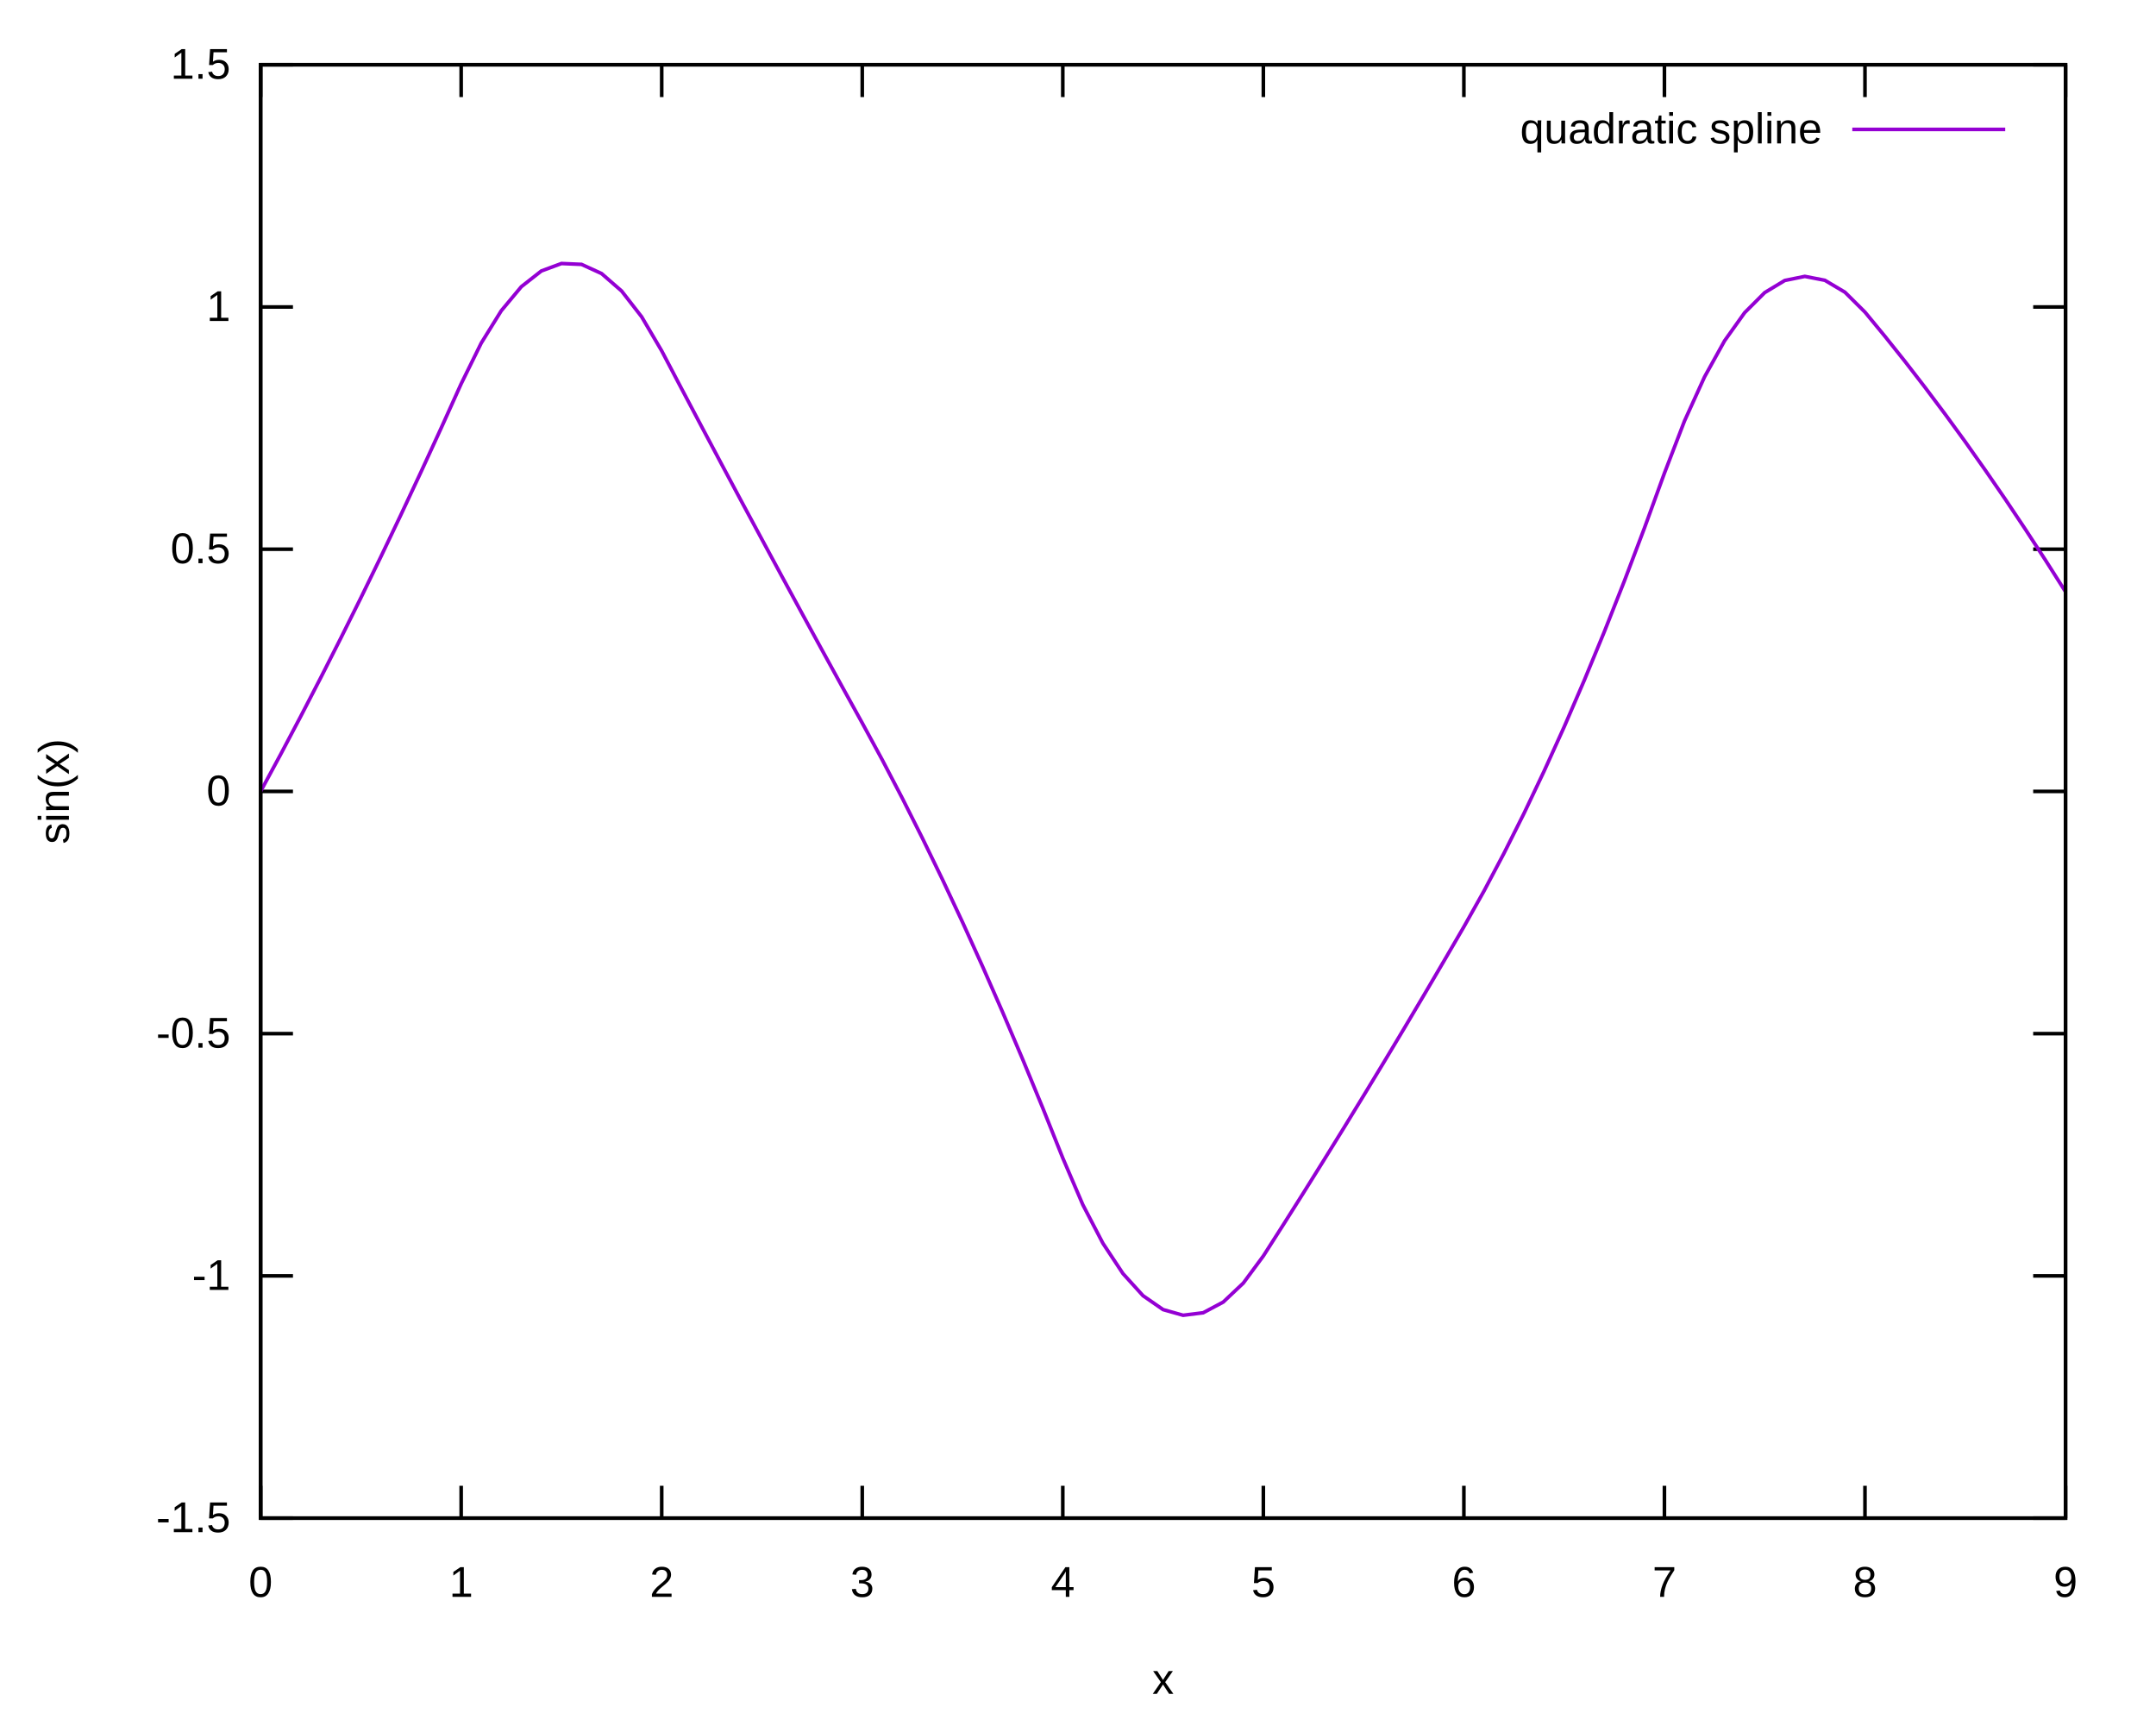
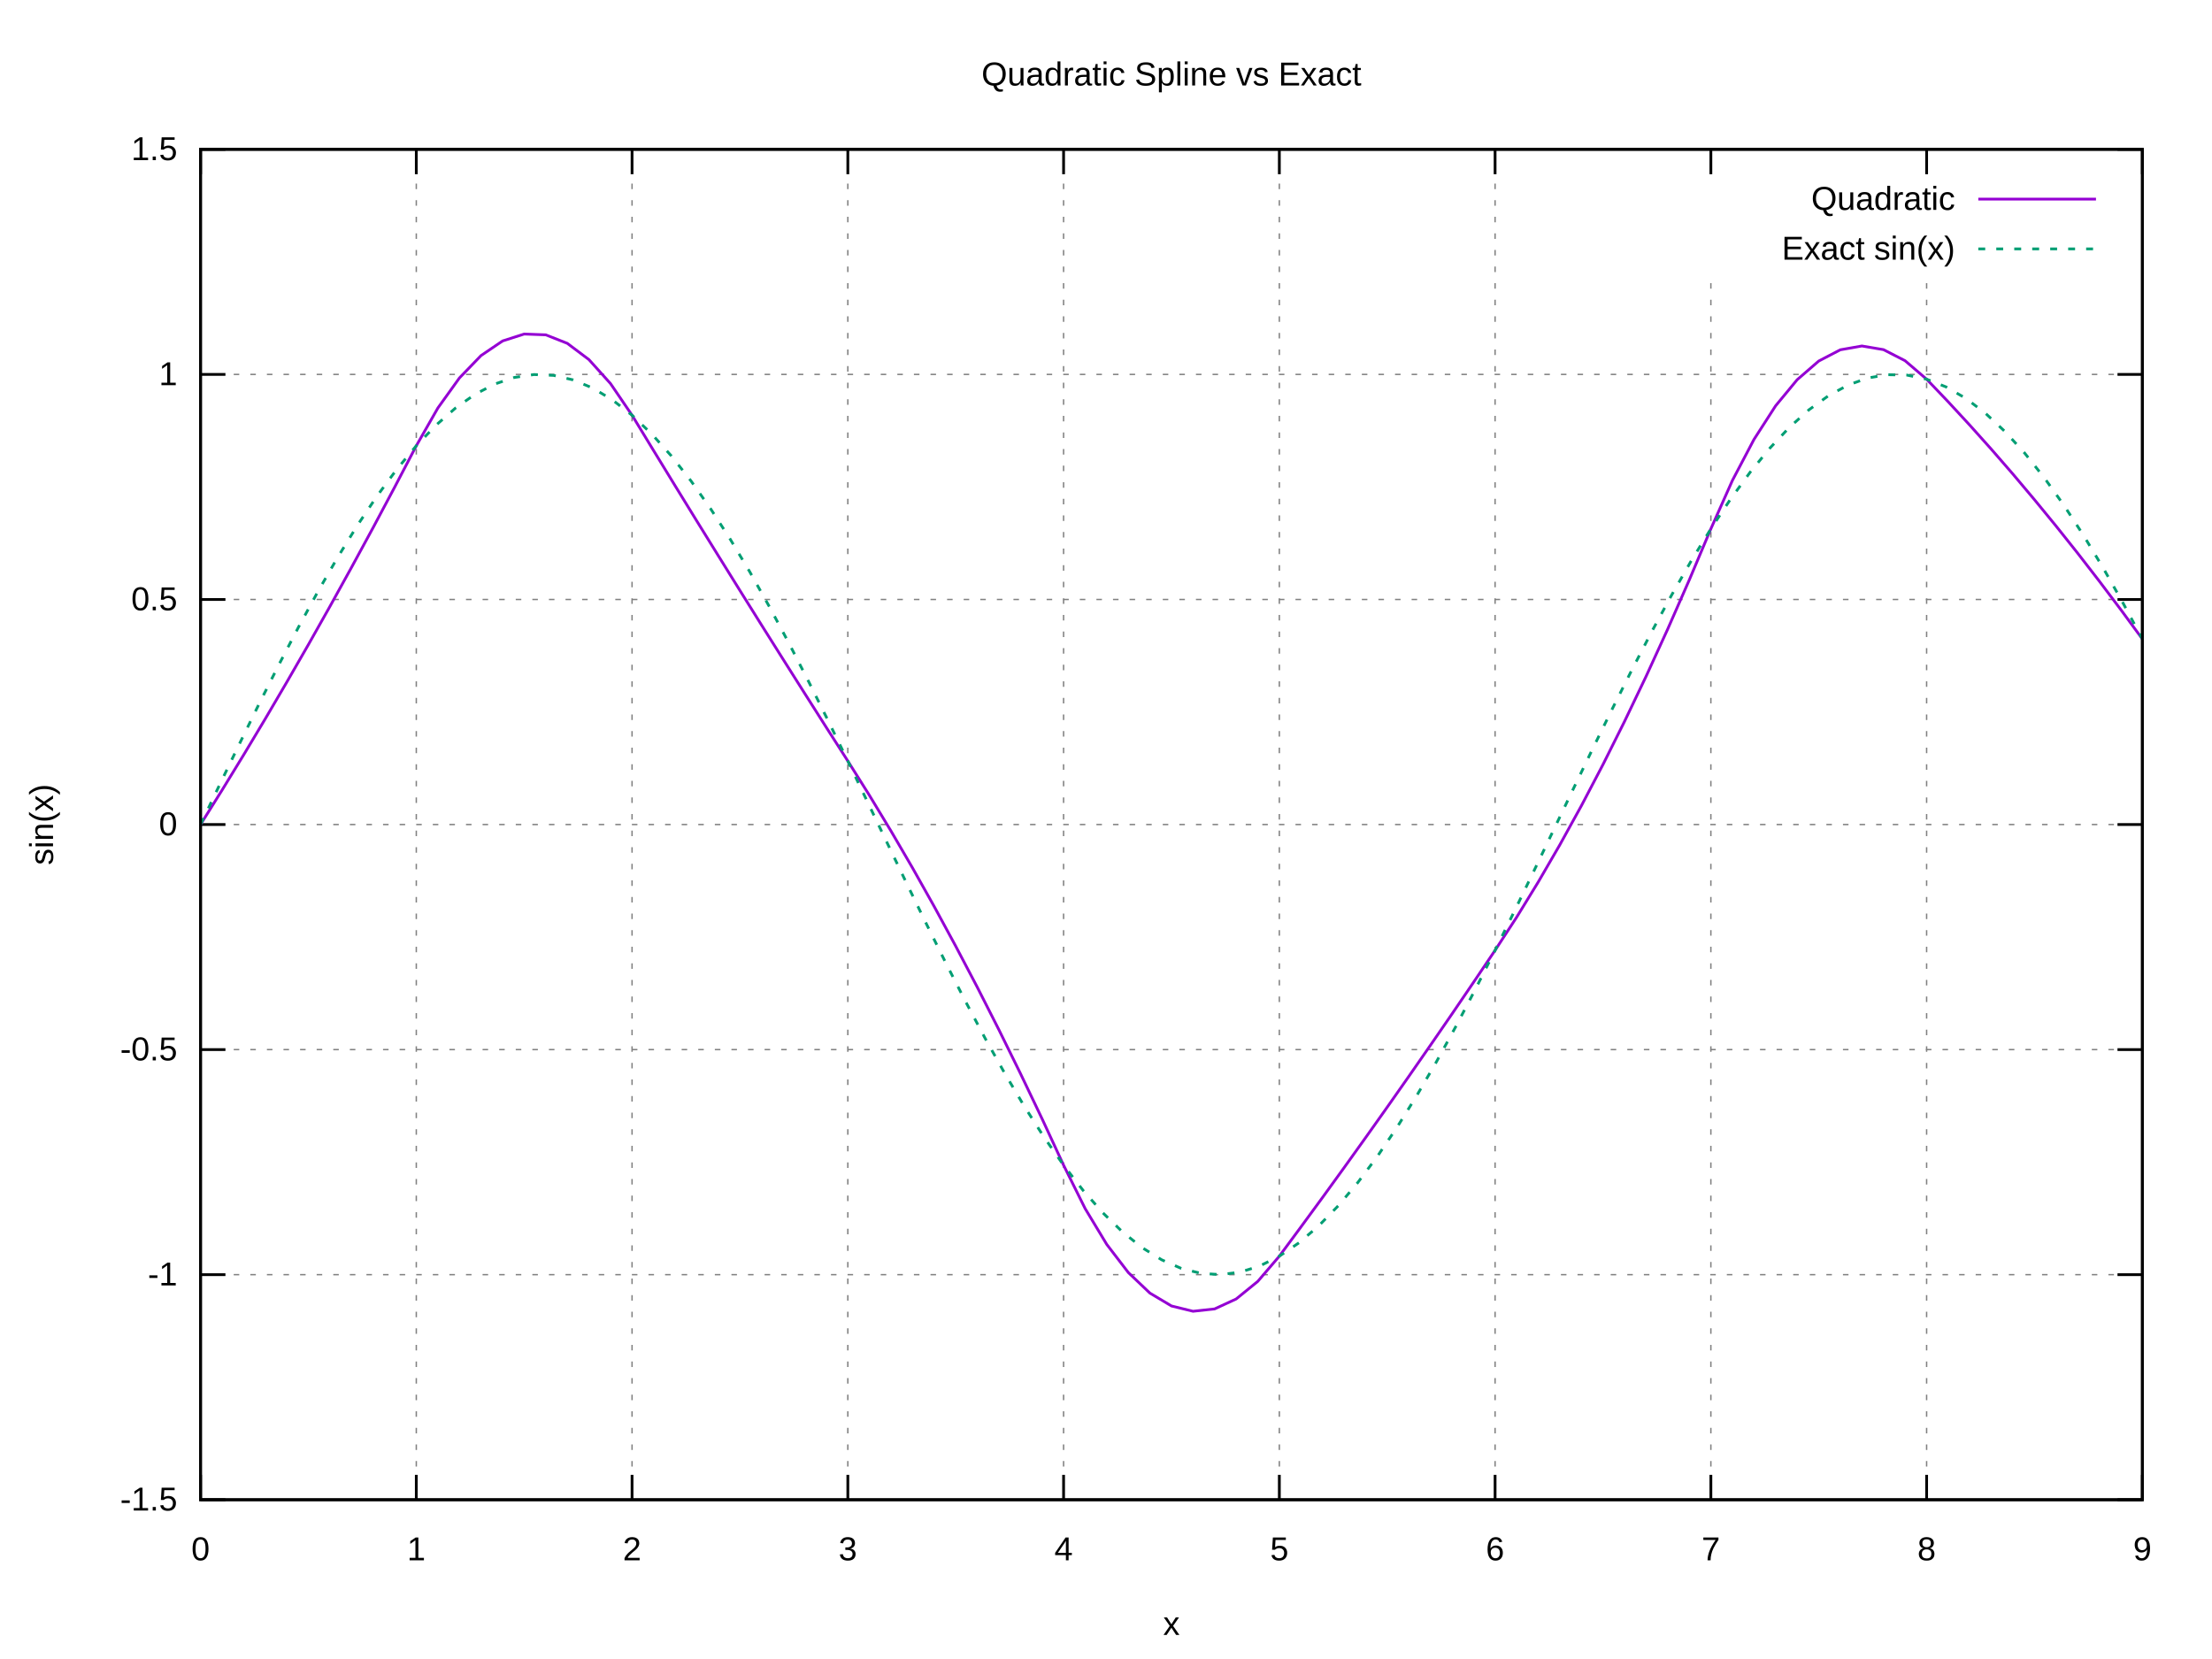
- <svg xmlns="http://www.w3.org/2000/svg" xmlns:xlink="http://www.w3.org/1999/xlink" width="600" height="480" viewBox="0 0 600 480">
+ <svg xmlns="http://www.w3.org/2000/svg" xmlns:xlink="http://www.w3.org/1999/xlink" width="800" height="600" viewBox="0 0 800 600">
  <g id="gnuplot_canvas">
-     <rect x="0" y="0" width="600" height="480" fill="none" />
+     <rect x="0" y="0" width="800" height="600" fill="none" />
    <defs>
      <circle id="gpDot" r="0.5" stroke-width="0.5" stroke="currentColor" />
      <path id="gpPt0" stroke-width="0.222" stroke="currentColor" d="M-1,0 h2 M0,-1 v2" />
      <path id="gpPt1" stroke-width="0.222" stroke="currentColor" d="M-1,-1 L1,1 M1,-1 L-1,1" />
      <path id="gpPt2" stroke-width="0.222" stroke="currentColor" d="M-1,0 L1,0 M0,-1 L0,1 M-1,-1 L1,1 M-1,1 L1,-1" />
      <rect id="gpPt3" stroke-width="0.222" stroke="currentColor" x="-1" y="-1" width="2" height="2" />
      <rect id="gpPt4" stroke-width="0.222" stroke="currentColor" fill="currentColor" x="-1" y="-1" width="2" height="2" />
      <circle id="gpPt5" stroke-width="0.222" stroke="currentColor" cx="0" cy="0" r="1" />
      <use xlink:href="#gpPt5" id="gpPt6" fill="currentColor" stroke="none" />
      <path id="gpPt7" stroke-width="0.222" stroke="currentColor" d="M0,-1.33 L-1.33,0.67 L1.33,0.67 z" />
      <use xlink:href="#gpPt7" id="gpPt8" fill="currentColor" stroke="none" />
      <use xlink:href="#gpPt7" id="gpPt9" stroke="currentColor" transform="rotate(180)" />
      <use xlink:href="#gpPt9" id="gpPt10" fill="currentColor" stroke="none" />
      <use xlink:href="#gpPt3" id="gpPt11" stroke="currentColor" transform="rotate(45)" />
      <use xlink:href="#gpPt11" id="gpPt12" fill="currentColor" stroke="none" />
      <path id="gpPt13" stroke-width="0.222" stroke="currentColor" d="M0,1.330 L1.265,0.411 L0.782,-1.067 L-0.782,-1.076 L-1.265,0.411 z" />
      <use xlink:href="#gpPt13" id="gpPt14" fill="currentColor" stroke="none" />
      <filter id="textbox" filterUnits="objectBoundingBox" x="0" y="0" height="1" width="1">
        <feFlood flood-color="white" flood-opacity="1" result="bgnd" />
        <feComposite in="SourceGraphic" in2="bgnd" operator="atop" />
      </filter>
      <filter id="greybox" filterUnits="objectBoundingBox" x="0" y="0" height="1" width="1">
        <feFlood flood-color="lightgrey" flood-opacity="1" result="grey" />
        <feComposite in="SourceGraphic" in2="grey" operator="atop" />
      </filter>
    </defs>
    <g fill="none" color="white" stroke="currentColor" stroke-width="1.00" stroke-linecap="butt" stroke-linejoin="miter">
</g>
    <g fill="none" color="black" stroke="currentColor" stroke-width="1.00" stroke-linecap="butt" stroke-linejoin="miter">
-       <path stroke="black" d="M72.53,422.40 L81.53,422.40 M574.82,422.40 L565.82,422.40  " />
-       <g transform="translate(64.14,426.30)" stroke="none" fill="black" font-family="Arial" font-size="12.00" text-anchor="end">
+ </g>
+     <g fill="none" color="black" stroke="black" stroke-width="0.50" stroke-linecap="butt" stroke-linejoin="miter">
+ </g>
+     <g fill="none" color="gray" stroke="currentColor" stroke-width="0.50" stroke-linecap="butt" stroke-linejoin="miter">
+       <path stroke="gray" stroke-dasharray="2,4" class="gridline" d="M72.53,542.40 L774.82,542.40  " />
+     </g>
+     <g fill="none" color="gray" stroke="gray" stroke-width="1.00" stroke-linecap="butt" stroke-linejoin="miter">
+ </g>
+     <g fill="none" color="black" stroke="currentColor" stroke-width="1.00" stroke-linecap="butt" stroke-linejoin="miter">
+       <path stroke="black" d="M72.53,542.40 L81.53,542.40 M774.82,542.40 L765.82,542.40  " />
+       <g transform="translate(64.14,546.30)" stroke="none" fill="black" font-family="Arial" font-size="12.00" text-anchor="end">
        <text>
          <tspan font-family="Arial">-1.5</tspan>
        </text>
      </g>
    </g>
    <g fill="none" color="black" stroke="currentColor" stroke-width="1.00" stroke-linecap="butt" stroke-linejoin="miter">
-       <path stroke="black" d="M72.53,355.00 L81.53,355.00 M574.82,355.00 L565.82,355.00  " />
-       <g transform="translate(64.14,358.90)" stroke="none" fill="black" font-family="Arial" font-size="12.00" text-anchor="end">
+ </g>
+     <g fill="none" color="black" stroke="black" stroke-width="0.50" stroke-linecap="butt" stroke-linejoin="miter">
+ </g>
+     <g fill="none" color="gray" stroke="currentColor" stroke-width="0.50" stroke-linecap="butt" stroke-linejoin="miter">
+       <path stroke="gray" stroke-dasharray="2,4" class="gridline" d="M72.53,461.00 L774.82,461.00  " />
+     </g>
+     <g fill="none" color="gray" stroke="gray" stroke-width="1.00" stroke-linecap="butt" stroke-linejoin="miter">
+ </g>
+     <g fill="none" color="black" stroke="currentColor" stroke-width="1.00" stroke-linecap="butt" stroke-linejoin="miter">
+       <path stroke="black" d="M72.53,461.00 L81.53,461.00 M774.82,461.00 L765.82,461.00  " />
+       <g transform="translate(64.14,464.90)" stroke="none" fill="black" font-family="Arial" font-size="12.00" text-anchor="end">
        <text>
          <tspan font-family="Arial">-1</tspan>
        </text>
      </g>
    </g>
    <g fill="none" color="black" stroke="currentColor" stroke-width="1.00" stroke-linecap="butt" stroke-linejoin="miter">
-       <path stroke="black" d="M72.53,287.60 L81.53,287.60 M574.82,287.60 L565.82,287.60  " />
-       <g transform="translate(64.14,291.50)" stroke="none" fill="black" font-family="Arial" font-size="12.00" text-anchor="end">
+ </g>
+     <g fill="none" color="black" stroke="black" stroke-width="0.50" stroke-linecap="butt" stroke-linejoin="miter">
+ </g>
+     <g fill="none" color="gray" stroke="currentColor" stroke-width="0.50" stroke-linecap="butt" stroke-linejoin="miter">
+       <path stroke="gray" stroke-dasharray="2,4" class="gridline" d="M72.53,379.60 L774.82,379.60  " />
+     </g>
+     <g fill="none" color="gray" stroke="gray" stroke-width="1.00" stroke-linecap="butt" stroke-linejoin="miter">
+ </g>
+     <g fill="none" color="black" stroke="currentColor" stroke-width="1.00" stroke-linecap="butt" stroke-linejoin="miter">
+       <path stroke="black" d="M72.53,379.60 L81.53,379.60 M774.82,379.60 L765.82,379.60  " />
+       <g transform="translate(64.14,383.50)" stroke="none" fill="black" font-family="Arial" font-size="12.00" text-anchor="end">
        <text>
          <tspan font-family="Arial">-0.5</tspan>
        </text>
      </g>
    </g>
    <g fill="none" color="black" stroke="currentColor" stroke-width="1.00" stroke-linecap="butt" stroke-linejoin="miter">
-       <path stroke="black" d="M72.53,220.20 L81.53,220.20 M574.82,220.20 L565.82,220.20  " />
-       <g transform="translate(64.14,224.10)" stroke="none" fill="black" font-family="Arial" font-size="12.00" text-anchor="end">
+ </g>
+     <g fill="none" color="black" stroke="black" stroke-width="0.50" stroke-linecap="butt" stroke-linejoin="miter">
+ </g>
+     <g fill="none" color="gray" stroke="currentColor" stroke-width="0.50" stroke-linecap="butt" stroke-linejoin="miter">
+       <path stroke="gray" stroke-dasharray="2,4" class="gridline" d="M72.53,298.20 L774.82,298.20  " />
+     </g>
+     <g fill="none" color="gray" stroke="gray" stroke-width="1.00" stroke-linecap="butt" stroke-linejoin="miter">
+ </g>
+     <g fill="none" color="black" stroke="currentColor" stroke-width="1.00" stroke-linecap="butt" stroke-linejoin="miter">
+       <path stroke="black" d="M72.53,298.20 L81.53,298.20 M774.82,298.20 L765.82,298.20  " />
+       <g transform="translate(64.14,302.10)" stroke="none" fill="black" font-family="Arial" font-size="12.00" text-anchor="end">
        <text>
          <tspan font-family="Arial"> 0</tspan>
        </text>
      </g>
    </g>
    <g fill="none" color="black" stroke="currentColor" stroke-width="1.00" stroke-linecap="butt" stroke-linejoin="miter">
-       <path stroke="black" d="M72.53,152.81 L81.53,152.81 M574.82,152.81 L565.82,152.81  " />
-       <g transform="translate(64.14,156.71)" stroke="none" fill="black" font-family="Arial" font-size="12.00" text-anchor="end">
+ </g>
+     <g fill="none" color="black" stroke="black" stroke-width="0.50" stroke-linecap="butt" stroke-linejoin="miter">
+ </g>
+     <g fill="none" color="gray" stroke="currentColor" stroke-width="0.50" stroke-linecap="butt" stroke-linejoin="miter">
+       <path stroke="gray" stroke-dasharray="2,4" class="gridline" d="M72.53,216.81 L774.82,216.81  " />
+     </g>
+     <g fill="none" color="gray" stroke="gray" stroke-width="1.00" stroke-linecap="butt" stroke-linejoin="miter">
+ </g>
+     <g fill="none" color="black" stroke="currentColor" stroke-width="1.00" stroke-linecap="butt" stroke-linejoin="miter">
+       <path stroke="black" d="M72.53,216.81 L81.53,216.81 M774.82,216.81 L765.82,216.81  " />
+       <g transform="translate(64.14,220.71)" stroke="none" fill="black" font-family="Arial" font-size="12.00" text-anchor="end">
        <text>
          <tspan font-family="Arial"> 0.5</tspan>
        </text>
      </g>
    </g>
    <g fill="none" color="black" stroke="currentColor" stroke-width="1.00" stroke-linecap="butt" stroke-linejoin="miter">
-       <path stroke="black" d="M72.53,85.41 L81.53,85.41 M574.82,85.41 L565.82,85.41  " />
-       <g transform="translate(64.14,89.31)" stroke="none" fill="black" font-family="Arial" font-size="12.00" text-anchor="end">
+ </g>
+     <g fill="none" color="black" stroke="black" stroke-width="0.50" stroke-linecap="butt" stroke-linejoin="miter">
+ </g>
+     <g fill="none" color="gray" stroke="currentColor" stroke-width="0.50" stroke-linecap="butt" stroke-linejoin="miter">
+       <path stroke="gray" stroke-dasharray="2,4" class="gridline" d="M72.53,135.41 L774.82,135.41  " />
+     </g>
+     <g fill="none" color="gray" stroke="gray" stroke-width="1.00" stroke-linecap="butt" stroke-linejoin="miter">
+ </g>
+     <g fill="none" color="black" stroke="currentColor" stroke-width="1.00" stroke-linecap="butt" stroke-linejoin="miter">
+       <path stroke="black" d="M72.53,135.41 L81.53,135.41 M774.82,135.41 L765.82,135.41  " />
+       <g transform="translate(64.14,139.31)" stroke="none" fill="black" font-family="Arial" font-size="12.00" text-anchor="end">
        <text>
          <tspan font-family="Arial"> 1</tspan>
        </text>
      </g>
    </g>
    <g fill="none" color="black" stroke="currentColor" stroke-width="1.00" stroke-linecap="butt" stroke-linejoin="miter">
-       <path stroke="black" d="M72.53,18.01 L81.53,18.01 M574.82,18.01 L565.82,18.01  " />
-       <g transform="translate(64.14,21.91)" stroke="none" fill="black" font-family="Arial" font-size="12.00" text-anchor="end">
+ </g>
+     <g fill="none" color="black" stroke="black" stroke-width="0.50" stroke-linecap="butt" stroke-linejoin="miter">
+ </g>
+     <g fill="none" color="gray" stroke="currentColor" stroke-width="0.50" stroke-linecap="butt" stroke-linejoin="miter">
+       <path stroke="gray" stroke-dasharray="2,4" class="gridline" d="M72.53,54.01 L774.82,54.01  " />
+     </g>
+     <g fill="none" color="gray" stroke="gray" stroke-width="1.00" stroke-linecap="butt" stroke-linejoin="miter">
+ </g>
+     <g fill="none" color="black" stroke="currentColor" stroke-width="1.00" stroke-linecap="butt" stroke-linejoin="miter">
+       <path stroke="black" d="M72.53,54.01 L81.53,54.01 M774.82,54.01 L765.82,54.01  " />
+       <g transform="translate(64.14,57.91)" stroke="none" fill="black" font-family="Arial" font-size="12.00" text-anchor="end">
        <text>
          <tspan font-family="Arial"> 1.5</tspan>
        </text>
      </g>
    </g>
    <g fill="none" color="black" stroke="currentColor" stroke-width="1.00" stroke-linecap="butt" stroke-linejoin="miter">
-       <path stroke="black" d="M72.53,422.40 L72.53,413.40 M72.53,18.01 L72.53,27.01  " />
-       <g transform="translate(72.53,444.30)" stroke="none" fill="black" font-family="Arial" font-size="12.00" text-anchor="middle">
+ </g>
+     <g fill="none" color="black" stroke="black" stroke-width="0.50" stroke-linecap="butt" stroke-linejoin="miter">
+ </g>
+     <g fill="none" color="gray" stroke="currentColor" stroke-width="0.50" stroke-linecap="butt" stroke-linejoin="miter">
+       <path stroke="gray" stroke-dasharray="2,4" class="gridline" d="M72.53,542.40 L72.53,54.01  " />
+     </g>
+     <g fill="none" color="gray" stroke="gray" stroke-width="1.00" stroke-linecap="butt" stroke-linejoin="miter">
+ </g>
+     <g fill="none" color="black" stroke="currentColor" stroke-width="1.00" stroke-linecap="butt" stroke-linejoin="miter">
+       <path stroke="black" d="M72.53,542.40 L72.53,533.40 M72.53,54.01 L72.53,63.01  " />
+       <g transform="translate(72.53,564.30)" stroke="none" fill="black" font-family="Arial" font-size="12.00" text-anchor="middle">
        <text>
          <tspan font-family="Arial"> 0</tspan>
        </text>
      </g>
    </g>
    <g fill="none" color="black" stroke="currentColor" stroke-width="1.00" stroke-linecap="butt" stroke-linejoin="miter">
-       <path stroke="black" d="M128.34,422.40 L128.34,413.40 M128.34,18.01 L128.34,27.01  " />
-       <g transform="translate(128.34,444.30)" stroke="none" fill="black" font-family="Arial" font-size="12.00" text-anchor="middle">
+ </g>
+     <g fill="none" color="black" stroke="black" stroke-width="0.50" stroke-linecap="butt" stroke-linejoin="miter">
+ </g>
+     <g fill="none" color="gray" stroke="currentColor" stroke-width="0.50" stroke-linecap="butt" stroke-linejoin="miter">
+       <path stroke="gray" stroke-dasharray="2,4" class="gridline" d="M150.56,542.40 L150.56,54.01  " />
+     </g>
+     <g fill="none" color="gray" stroke="gray" stroke-width="1.00" stroke-linecap="butt" stroke-linejoin="miter">
+ </g>
+     <g fill="none" color="black" stroke="currentColor" stroke-width="1.00" stroke-linecap="butt" stroke-linejoin="miter">
+       <path stroke="black" d="M150.56,542.40 L150.56,533.40 M150.56,54.01 L150.56,63.01  " />
+       <g transform="translate(150.56,564.30)" stroke="none" fill="black" font-family="Arial" font-size="12.00" text-anchor="middle">
        <text>
          <tspan font-family="Arial"> 1</tspan>
        </text>
      </g>
    </g>
    <g fill="none" color="black" stroke="currentColor" stroke-width="1.00" stroke-linecap="butt" stroke-linejoin="miter">
-       <path stroke="black" d="M184.15,422.40 L184.15,413.40 M184.15,18.01 L184.15,27.01  " />
-       <g transform="translate(184.15,444.30)" stroke="none" fill="black" font-family="Arial" font-size="12.00" text-anchor="middle">
+ </g>
+     <g fill="none" color="black" stroke="black" stroke-width="0.50" stroke-linecap="butt" stroke-linejoin="miter">
+ </g>
+     <g fill="none" color="gray" stroke="currentColor" stroke-width="0.50" stroke-linecap="butt" stroke-linejoin="miter">
+       <path stroke="gray" stroke-dasharray="2,4" class="gridline" d="M228.59,542.40 L228.59,54.01  " />
+     </g>
+     <g fill="none" color="gray" stroke="gray" stroke-width="1.00" stroke-linecap="butt" stroke-linejoin="miter">
+ </g>
+     <g fill="none" color="black" stroke="currentColor" stroke-width="1.00" stroke-linecap="butt" stroke-linejoin="miter">
+       <path stroke="black" d="M228.59,542.40 L228.59,533.40 M228.59,54.01 L228.59,63.01  " />
+       <g transform="translate(228.59,564.30)" stroke="none" fill="black" font-family="Arial" font-size="12.00" text-anchor="middle">
        <text>
          <tspan font-family="Arial"> 2</tspan>
        </text>
      </g>
    </g>
    <g fill="none" color="black" stroke="currentColor" stroke-width="1.00" stroke-linecap="butt" stroke-linejoin="miter">
-       <path stroke="black" d="M239.96,422.40 L239.96,413.40 M239.96,18.01 L239.96,27.01  " />
-       <g transform="translate(239.96,444.30)" stroke="none" fill="black" font-family="Arial" font-size="12.00" text-anchor="middle">
+ </g>
+     <g fill="none" color="black" stroke="black" stroke-width="0.50" stroke-linecap="butt" stroke-linejoin="miter">
+ </g>
+     <g fill="none" color="gray" stroke="currentColor" stroke-width="0.50" stroke-linecap="butt" stroke-linejoin="miter">
+       <path stroke="gray" stroke-dasharray="2,4" class="gridline" d="M306.63,542.40 L306.63,54.01  " />
+     </g>
+     <g fill="none" color="gray" stroke="gray" stroke-width="1.00" stroke-linecap="butt" stroke-linejoin="miter">
+ </g>
+     <g fill="none" color="black" stroke="currentColor" stroke-width="1.00" stroke-linecap="butt" stroke-linejoin="miter">
+       <path stroke="black" d="M306.63,542.40 L306.63,533.40 M306.63,54.01 L306.63,63.01  " />
+       <g transform="translate(306.63,564.30)" stroke="none" fill="black" font-family="Arial" font-size="12.00" text-anchor="middle">
        <text>
          <tspan font-family="Arial"> 3</tspan>
        </text>
      </g>
    </g>
    <g fill="none" color="black" stroke="currentColor" stroke-width="1.00" stroke-linecap="butt" stroke-linejoin="miter">
-       <path stroke="black" d="M295.77,422.40 L295.77,413.40 M295.77,18.01 L295.77,27.01  " />
-       <g transform="translate(295.77,444.30)" stroke="none" fill="black" font-family="Arial" font-size="12.00" text-anchor="middle">
+ </g>
+     <g fill="none" color="black" stroke="black" stroke-width="0.50" stroke-linecap="butt" stroke-linejoin="miter">
+ </g>
+     <g fill="none" color="gray" stroke="currentColor" stroke-width="0.50" stroke-linecap="butt" stroke-linejoin="miter">
+       <path stroke="gray" stroke-dasharray="2,4" class="gridline" d="M384.66,542.40 L384.66,54.01  " />
+     </g>
+     <g fill="none" color="gray" stroke="gray" stroke-width="1.00" stroke-linecap="butt" stroke-linejoin="miter">
+ </g>
+     <g fill="none" color="black" stroke="currentColor" stroke-width="1.00" stroke-linecap="butt" stroke-linejoin="miter">
+       <path stroke="black" d="M384.66,542.40 L384.66,533.40 M384.66,54.01 L384.66,63.01  " />
+       <g transform="translate(384.66,564.30)" stroke="none" fill="black" font-family="Arial" font-size="12.00" text-anchor="middle">
        <text>
          <tspan font-family="Arial"> 4</tspan>
        </text>
      </g>
    </g>
    <g fill="none" color="black" stroke="currentColor" stroke-width="1.00" stroke-linecap="butt" stroke-linejoin="miter">
-       <path stroke="black" d="M351.58,422.40 L351.58,413.40 M351.58,18.01 L351.58,27.01  " />
-       <g transform="translate(351.58,444.30)" stroke="none" fill="black" font-family="Arial" font-size="12.00" text-anchor="middle">
+ </g>
+     <g fill="none" color="black" stroke="black" stroke-width="0.50" stroke-linecap="butt" stroke-linejoin="miter">
+ </g>
+     <g fill="none" color="gray" stroke="currentColor" stroke-width="0.50" stroke-linecap="butt" stroke-linejoin="miter">
+       <path stroke="gray" stroke-dasharray="2,4" class="gridline" d="M462.69,542.40 L462.69,54.01  " />
+     </g>
+     <g fill="none" color="gray" stroke="gray" stroke-width="1.00" stroke-linecap="butt" stroke-linejoin="miter">
+ </g>
+     <g fill="none" color="black" stroke="currentColor" stroke-width="1.00" stroke-linecap="butt" stroke-linejoin="miter">
+       <path stroke="black" d="M462.69,542.40 L462.69,533.40 M462.69,54.01 L462.69,63.01  " />
+       <g transform="translate(462.69,564.30)" stroke="none" fill="black" font-family="Arial" font-size="12.00" text-anchor="middle">
        <text>
          <tspan font-family="Arial"> 5</tspan>
        </text>
      </g>
    </g>
    <g fill="none" color="black" stroke="currentColor" stroke-width="1.00" stroke-linecap="butt" stroke-linejoin="miter">
-       <path stroke="black" d="M407.39,422.40 L407.39,413.40 M407.39,18.01 L407.39,27.01  " />
-       <g transform="translate(407.39,444.30)" stroke="none" fill="black" font-family="Arial" font-size="12.00" text-anchor="middle">
+ </g>
+     <g fill="none" color="black" stroke="black" stroke-width="0.50" stroke-linecap="butt" stroke-linejoin="miter">
+ </g>
+     <g fill="none" color="gray" stroke="currentColor" stroke-width="0.50" stroke-linecap="butt" stroke-linejoin="miter">
+       <path stroke="gray" stroke-dasharray="2,4" class="gridline" d="M540.72,542.40 L540.72,54.01  " />
+     </g>
+     <g fill="none" color="gray" stroke="gray" stroke-width="1.00" stroke-linecap="butt" stroke-linejoin="miter">
+ </g>
+     <g fill="none" color="black" stroke="currentColor" stroke-width="1.00" stroke-linecap="butt" stroke-linejoin="miter">
+       <path stroke="black" d="M540.72,542.40 L540.72,533.40 M540.72,54.01 L540.72,63.01  " />
+       <g transform="translate(540.72,564.30)" stroke="none" fill="black" font-family="Arial" font-size="12.00" text-anchor="middle">
        <text>
          <tspan font-family="Arial"> 6</tspan>
        </text>
      </g>
    </g>
    <g fill="none" color="black" stroke="currentColor" stroke-width="1.00" stroke-linecap="butt" stroke-linejoin="miter">
-       <path stroke="black" d="M463.20,422.40 L463.20,413.40 M463.20,18.01 L463.20,27.01  " />
-       <g transform="translate(463.20,444.30)" stroke="none" fill="black" font-family="Arial" font-size="12.00" text-anchor="middle">
+ </g>
+     <g fill="none" color="black" stroke="black" stroke-width="0.50" stroke-linecap="butt" stroke-linejoin="miter">
+ </g>
+     <g fill="none" color="gray" stroke="currentColor" stroke-width="0.50" stroke-linecap="butt" stroke-linejoin="miter">
+       <path stroke="gray" stroke-dasharray="2,4" class="gridline" d="M618.76,542.40 L618.76,99.01 M618.76,63.01 L618.76,54.01  " />
+     </g>
+     <g fill="none" color="gray" stroke="gray" stroke-width="1.00" stroke-linecap="butt" stroke-linejoin="miter">
+ </g>
+     <g fill="none" color="black" stroke="currentColor" stroke-width="1.00" stroke-linecap="butt" stroke-linejoin="miter">
+       <path stroke="black" d="M618.76,542.40 L618.76,533.40 M618.76,54.01 L618.76,63.01  " />
+       <g transform="translate(618.76,564.30)" stroke="none" fill="black" font-family="Arial" font-size="12.00" text-anchor="middle">
        <text>
          <tspan font-family="Arial"> 7</tspan>
        </text>
      </g>
    </g>
    <g fill="none" color="black" stroke="currentColor" stroke-width="1.00" stroke-linecap="butt" stroke-linejoin="miter">
-       <path stroke="black" d="M519.01,422.40 L519.01,413.40 M519.01,18.01 L519.01,27.01  " />
-       <g transform="translate(519.01,444.30)" stroke="none" fill="black" font-family="Arial" font-size="12.00" text-anchor="middle">
+ </g>
+     <g fill="none" color="black" stroke="black" stroke-width="0.50" stroke-linecap="butt" stroke-linejoin="miter">
+ </g>
+     <g fill="none" color="gray" stroke="currentColor" stroke-width="0.50" stroke-linecap="butt" stroke-linejoin="miter">
+       <path stroke="gray" stroke-dasharray="2,4" class="gridline" d="M696.79,542.40 L696.79,99.01 M696.79,63.01 L696.79,54.01  " />
+     </g>
+     <g fill="none" color="gray" stroke="gray" stroke-width="1.00" stroke-linecap="butt" stroke-linejoin="miter">
+ </g>
+     <g fill="none" color="black" stroke="currentColor" stroke-width="1.00" stroke-linecap="butt" stroke-linejoin="miter">
+       <path stroke="black" d="M696.79,542.40 L696.79,533.40 M696.79,54.01 L696.79,63.01  " />
+       <g transform="translate(696.79,564.30)" stroke="none" fill="black" font-family="Arial" font-size="12.00" text-anchor="middle">
        <text>
          <tspan font-family="Arial"> 8</tspan>
        </text>
      </g>
    </g>
    <g fill="none" color="black" stroke="currentColor" stroke-width="1.00" stroke-linecap="butt" stroke-linejoin="miter">
-       <path stroke="black" d="M574.82,422.40 L574.82,413.40 M574.82,18.01 L574.82,27.01  " />
-       <g transform="translate(574.82,444.30)" stroke="none" fill="black" font-family="Arial" font-size="12.00" text-anchor="middle">
+ </g>
+     <g fill="none" color="black" stroke="black" stroke-width="0.50" stroke-linecap="butt" stroke-linejoin="miter">
+ </g>
+     <g fill="none" color="gray" stroke="currentColor" stroke-width="0.50" stroke-linecap="butt" stroke-linejoin="miter">
+       <path stroke="gray" stroke-dasharray="2,4" class="gridline" d="M774.82,542.40 L774.82,54.01  " />
+     </g>
+     <g fill="none" color="gray" stroke="gray" stroke-width="1.00" stroke-linecap="butt" stroke-linejoin="miter">
+ </g>
+     <g fill="none" color="black" stroke="currentColor" stroke-width="1.00" stroke-linecap="butt" stroke-linejoin="miter">
+       <path stroke="black" d="M774.82,542.40 L774.82,533.40 M774.82,54.01 L774.82,63.01  " />
+       <g transform="translate(774.82,564.30)" stroke="none" fill="black" font-family="Arial" font-size="12.00" text-anchor="middle">
        <text>
          <tspan font-family="Arial"> 9</tspan>
        </text>
      </g>
    </g>
    <g fill="none" color="black" stroke="currentColor" stroke-width="1.00" stroke-linecap="butt" stroke-linejoin="miter">
</g>
    <g fill="none" color="black" stroke="currentColor" stroke-width="1.00" stroke-linecap="butt" stroke-linejoin="miter">
-       <path stroke="black" d="M72.53,18.01 L72.53,422.40 L574.82,422.40 L574.82,18.01 L72.53,18.01 Z  " />
-     </g>
-     <g fill="none" color="black" stroke="currentColor" stroke-width="1.00" stroke-linecap="butt" stroke-linejoin="miter">
-       <g transform="translate(19.18,220.21) rotate(270)" stroke="none" fill="black" font-family="Arial" font-size="12.00" text-anchor="middle">
+       <path stroke="black" d="M72.53,54.01 L72.53,542.40 L774.82,542.40 L774.82,54.01 L72.53,54.01 Z  " />
+     </g>
+     <g fill="none" color="black" stroke="currentColor" stroke-width="1.00" stroke-linecap="butt" stroke-linejoin="miter">
+       <g transform="translate(19.18,298.21) rotate(270)" stroke="none" fill="black" font-family="Arial" font-size="12.00" text-anchor="middle">
        <text>
          <tspan font-family="Arial">sin(x)</tspan>
        </text>
      </g>
    </g>
    <g fill="none" color="black" stroke="currentColor" stroke-width="1.00" stroke-linecap="butt" stroke-linejoin="miter">
-       <g transform="translate(323.67,471.30)" stroke="none" fill="black" font-family="Arial" font-size="12.00" text-anchor="middle">
+       <g transform="translate(423.67,591.30)" stroke="none" fill="black" font-family="Arial" font-size="12.00" text-anchor="middle">
        <text>
          <tspan font-family="Arial">x</tspan>
        </text>
      </g>
    </g>
    <g fill="none" color="black" stroke="currentColor" stroke-width="1.00" stroke-linecap="butt" stroke-linejoin="miter">
</g>
    <g id="gnuplot_plot_1">
      <g fill="none" color="black" stroke="currentColor" stroke-width="1.00" stroke-linecap="butt" stroke-linejoin="miter">
-         <g transform="translate(507.09,39.91)" stroke="none" fill="black" font-family="Arial" font-size="12.00" text-anchor="end">
+         <g transform="translate(707.09,75.91)" stroke="none" fill="black" font-family="Arial" font-size="12.00" text-anchor="end">
          <text>
-             <tspan font-family="Arial">quadratic spline</tspan>
+             <tspan font-family="Arial">Quadratic</tspan>
          </text>
        </g>
      </g>
      <g fill="none" color="black" stroke="currentColor" stroke-width="1.00" stroke-linecap="butt" stroke-linejoin="miter">
-         <path stroke="rgb(148,   0, 211)" d="M515.48,36.01 L558.04,36.01 M72.53,220.20 L78.11,209.88 L83.69,199.32 L89.27,188.54 L94.85,177.54 L100.44,166.31   L106.02,154.85 L111.60,143.17 L117.18,131.27 L122.76,119.13 L128.34,106.78 L133.92,95.46 L139.50,86.46 L145.08,79.77   L150.66,75.39 L156.25,73.32 L161.83,73.56 L167.41,76.11 L172.99,80.97 L178.57,88.15 L184.15,97.63 L189.73,108.25   L195.31,118.80 L200.89,129.30 L206.47,139.74 L212.06,150.12 L217.64,160.45 L223.22,170.72 L228.80,180.93 L234.38,191.09   L239.96,201.18 L245.54,211.45 L251.12,222.13 L256.70,233.22 L262.28,244.71 L267.87,256.61 L273.45,268.92 L279.03,281.64   L284.61,294.76 L290.19,308.28 L295.77,322.22 L301.35,335.22 L306.93,345.93 L312.51,354.36 L318.09,360.51 L323.68,364.38   L329.26,365.96 L334.84,365.26 L340.42,362.28 L346.00,357.01 L351.58,349.46 L357.16,340.73 L362.74,331.90 L368.32,322.97   L373.90,313.96 L379.49,304.84 L385.07,295.64 L390.65,286.34 L396.23,276.94 L401.81,267.45 L407.39,257.87 L412.97,247.94   L418.55,237.41 L424.13,226.29 L429.71,214.56 L435.30,202.24 L440.88,189.32 L446.46,175.80 L452.04,161.68 L457.62,146.96   L463.20,131.65 L468.78,117.14 L474.36,104.87 L479.94,94.82 L485.52,87.00 L491.11,81.41 L496.69,78.04 L502.27,76.90   L507.85,77.99 L513.43,81.30 L519.01,86.84 L524.59,93.61 L530.17,100.60 L535.75,107.82 L541.33,115.26 L546.92,122.93   L552.50,130.83 L558.08,138.94 L563.66,147.29 L569.24,155.86 L574.82,164.65  " />
-       </g>
-     </g>
-     <g fill="none" color="white" stroke="rgb(148,   0, 211)" stroke-width="2.00" stroke-linecap="butt" stroke-linejoin="miter">
+         <path stroke="rgb(148,   0, 211)" d="M715.48,72.01 L758.04,72.01 M72.53,298.20 L80.33,285.73 L88.14,272.98 L95.94,259.97 L103.74,246.67 L111.55,233.11   L119.35,219.28 L127.15,205.17 L134.96,190.79 L142.76,176.14 L150.56,161.22 L158.37,147.55 L166.17,136.68 L173.97,128.60   L181.78,123.31 L189.58,120.81 L197.38,121.10 L205.18,124.18 L212.99,130.05 L220.79,138.72 L228.59,150.17 L236.40,162.99   L244.20,175.74 L252.00,188.42 L259.81,201.03 L267.61,213.57 L275.41,226.04 L283.22,238.44 L291.02,250.77 L298.82,263.04   L306.63,275.23 L314.43,287.64 L322.23,300.53 L330.04,313.92 L337.84,327.80 L345.64,342.18 L353.45,357.04 L361.25,372.40   L369.05,388.24 L376.86,404.58 L384.66,421.41 L392.46,437.11 L400.27,450.05 L408.07,460.23 L415.87,467.66 L423.68,472.32   L431.48,474.24 L439.28,473.39 L447.08,469.79 L454.89,463.43 L462.69,454.31 L470.49,443.76 L478.30,433.10 L486.10,422.32   L493.90,411.43 L501.71,400.42 L509.51,389.30 L517.31,378.07 L525.12,366.73 L532.92,355.27 L540.72,343.69 L548.53,331.70   L556.33,318.99 L564.13,305.55 L571.94,291.39 L579.74,276.51 L587.54,260.90 L595.35,244.57 L603.15,227.52 L610.95,209.75   L618.76,191.25 L626.56,173.74 L634.36,158.91 L642.17,146.78 L649.97,137.33 L657.77,130.58 L665.57,126.51 L673.38,125.13   L681.18,126.45 L688.98,130.45 L696.79,137.14 L704.59,145.31 L712.39,153.76 L720.20,162.48 L728.00,171.46 L735.80,180.73   L743.61,190.26 L751.41,200.06 L759.21,210.14 L767.02,220.49 L774.82,231.11  " />
+       </g>
+     </g>
+     <g id="gnuplot_plot_2">
+       <g fill="none" color="black" stroke="currentColor" stroke-width="1.00" stroke-linecap="butt" stroke-linejoin="miter">
+         <g transform="translate(707.09,93.91)" stroke="none" fill="black" font-family="Arial" font-size="12.00" text-anchor="end">
+           <text>
+             <tspan font-family="Arial">Exact sin(x)</tspan>
+           </text>
+         </g>
+       </g>
+       <g fill="none" color="black" stroke="currentColor" stroke-width="1.00" stroke-linecap="butt" stroke-linejoin="miter">
+         <path stroke="rgb(  0, 158, 115)" stroke-dasharray="2.5,4.0" d="M715.48,90.01 L758.04,90.01 M72.53,298.20 L79.62,283.43 L86.72,268.77 L93.81,254.35 L100.91,240.30 L108.00,226.73   L115.09,213.74 L122.19,201.46 L129.28,189.97 L136.37,179.38 L143.47,169.77 L150.56,161.22 L157.66,153.80 L164.75,147.57   L171.84,142.59 L178.94,138.89 L186.03,136.51 L193.13,135.46 L200.22,135.76 L207.31,137.40 L214.41,140.36 L221.50,144.64   L228.59,150.17 L235.69,156.94 L242.78,164.86 L249.88,173.89 L256.97,183.95 L264.06,194.95 L271.16,206.80 L278.25,219.41   L285.35,232.67 L292.44,246.47 L299.53,260.69 L306.63,275.23 L313.72,289.96 L320.81,304.75 L327.91,319.49 L335.00,334.06   L342.10,348.33 L349.19,362.18 L356.28,375.51 L363.38,388.19 L370.47,400.14 L377.57,411.24 L384.66,421.41 L391.75,430.56   L398.85,438.62 L405.94,445.52 L413.03,451.20 L420.13,455.62 L427.22,458.74 L434.32,460.53 L441.41,460.98 L448.50,460.09   L455.60,457.86 L462.69,454.31 L469.78,449.48 L476.88,443.39 L483.97,436.11 L491.07,427.68 L498.16,418.19 L505.25,407.70   L512.35,396.31 L519.44,384.12 L526.54,371.21 L533.63,357.70 L540.72,343.69 L547.82,329.31 L554.91,314.68 L562.00,299.91   L569.10,285.12 L576.19,270.44 L583.29,256.00 L590.38,241.90 L597.47,228.26 L604.57,215.21 L611.66,202.83 L618.76,191.25   L625.85,180.55 L632.94,170.82 L640.04,162.14 L647.13,154.59 L654.22,148.22 L661.32,143.10 L668.41,139.25 L675.51,136.71   L682.60,135.51 L689.69,135.66 L696.79,137.14 L703.88,139.96 L710.98,144.08 L718.07,149.47 L725.16,156.10 L732.26,163.89   L739.35,172.80 L746.44,182.74 L753.54,193.64 L760.63,205.40 L767.73,217.92 L774.82,231.11  " />
+       </g>
+     </g>
+     <g fill="none" color="white" stroke="rgb(  0, 158, 115)" stroke-width="2.00" stroke-linecap="butt" stroke-linejoin="miter">
</g>
    <g fill="none" color="black" stroke="currentColor" stroke-width="2.00" stroke-linecap="butt" stroke-linejoin="miter">
</g>
    <g fill="none" color="black" stroke="black" stroke-width="1.00" stroke-linecap="butt" stroke-linejoin="miter">
</g>
    <g fill="none" color="black" stroke="currentColor" stroke-width="1.00" stroke-linecap="butt" stroke-linejoin="miter">
-       <path stroke="black" d="M72.53,18.01 L72.53,422.40 L574.82,422.40 L574.82,18.01 L72.53,18.01 Z  " />
+       <path stroke="black" d="M72.53,54.01 L72.53,542.40 L774.82,542.40 L774.82,54.01 L72.53,54.01 Z  " />
+     </g>
+     <g fill="none" color="black" stroke="currentColor" stroke-width="1.00" stroke-linecap="butt" stroke-linejoin="miter">
+       <g transform="translate(423.67,30.91)" stroke="none" fill="black" font-family="Arial" font-size="12.00" text-anchor="middle">
+         <text>
+           <tspan font-family="Arial">Quadratic Spline vs Exact</tspan>
+         </text>
+       </g>
    </g>
    <g fill="none" color="black" stroke="currentColor" stroke-width="1.00" stroke-linecap="butt" stroke-linejoin="miter">
</g>
  </g>
</svg>
